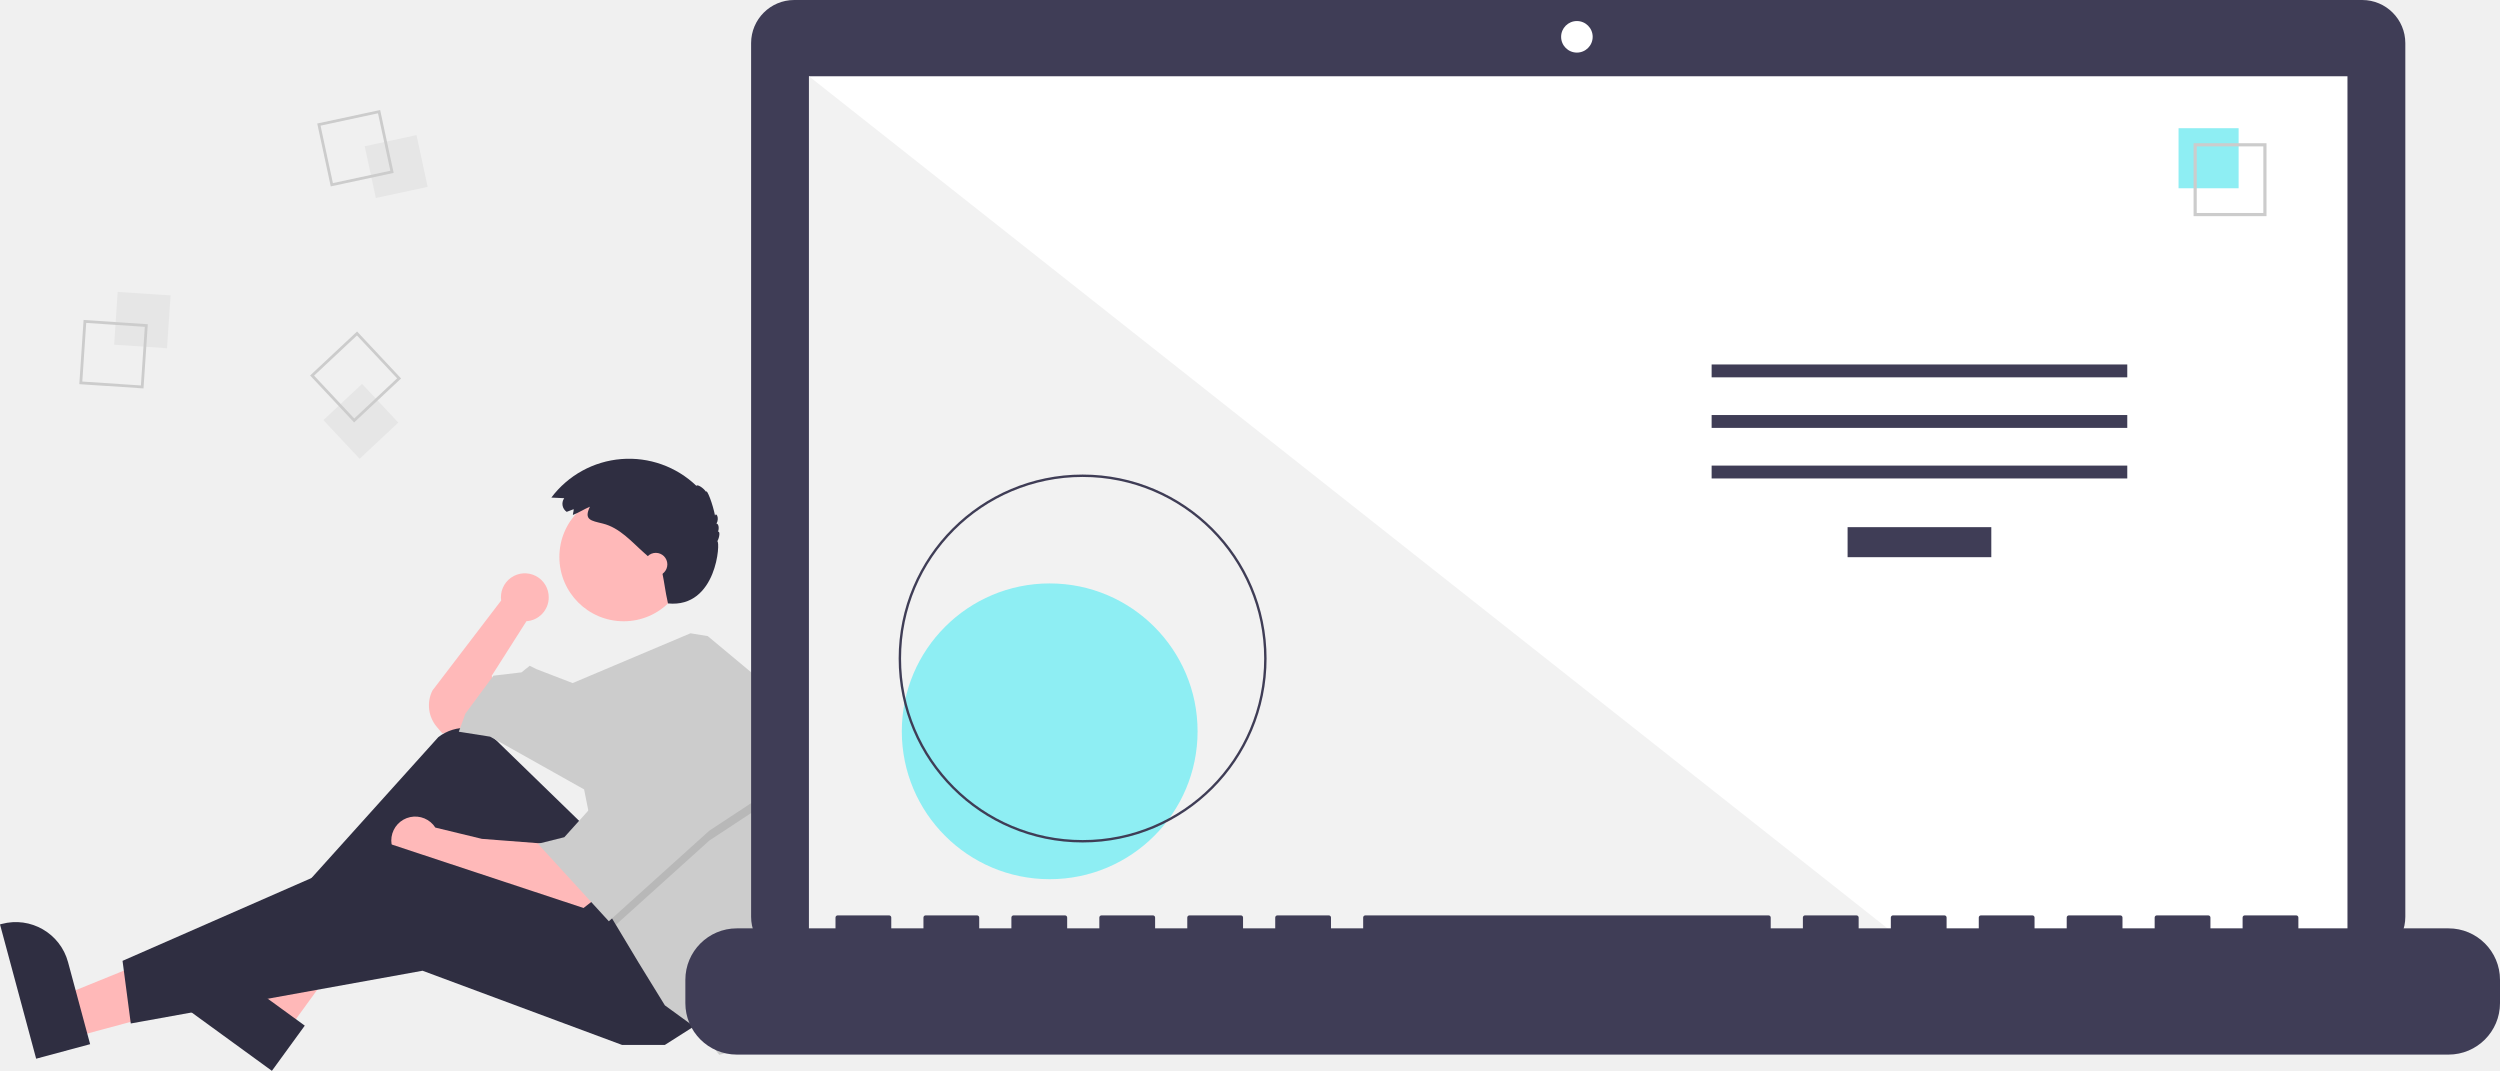
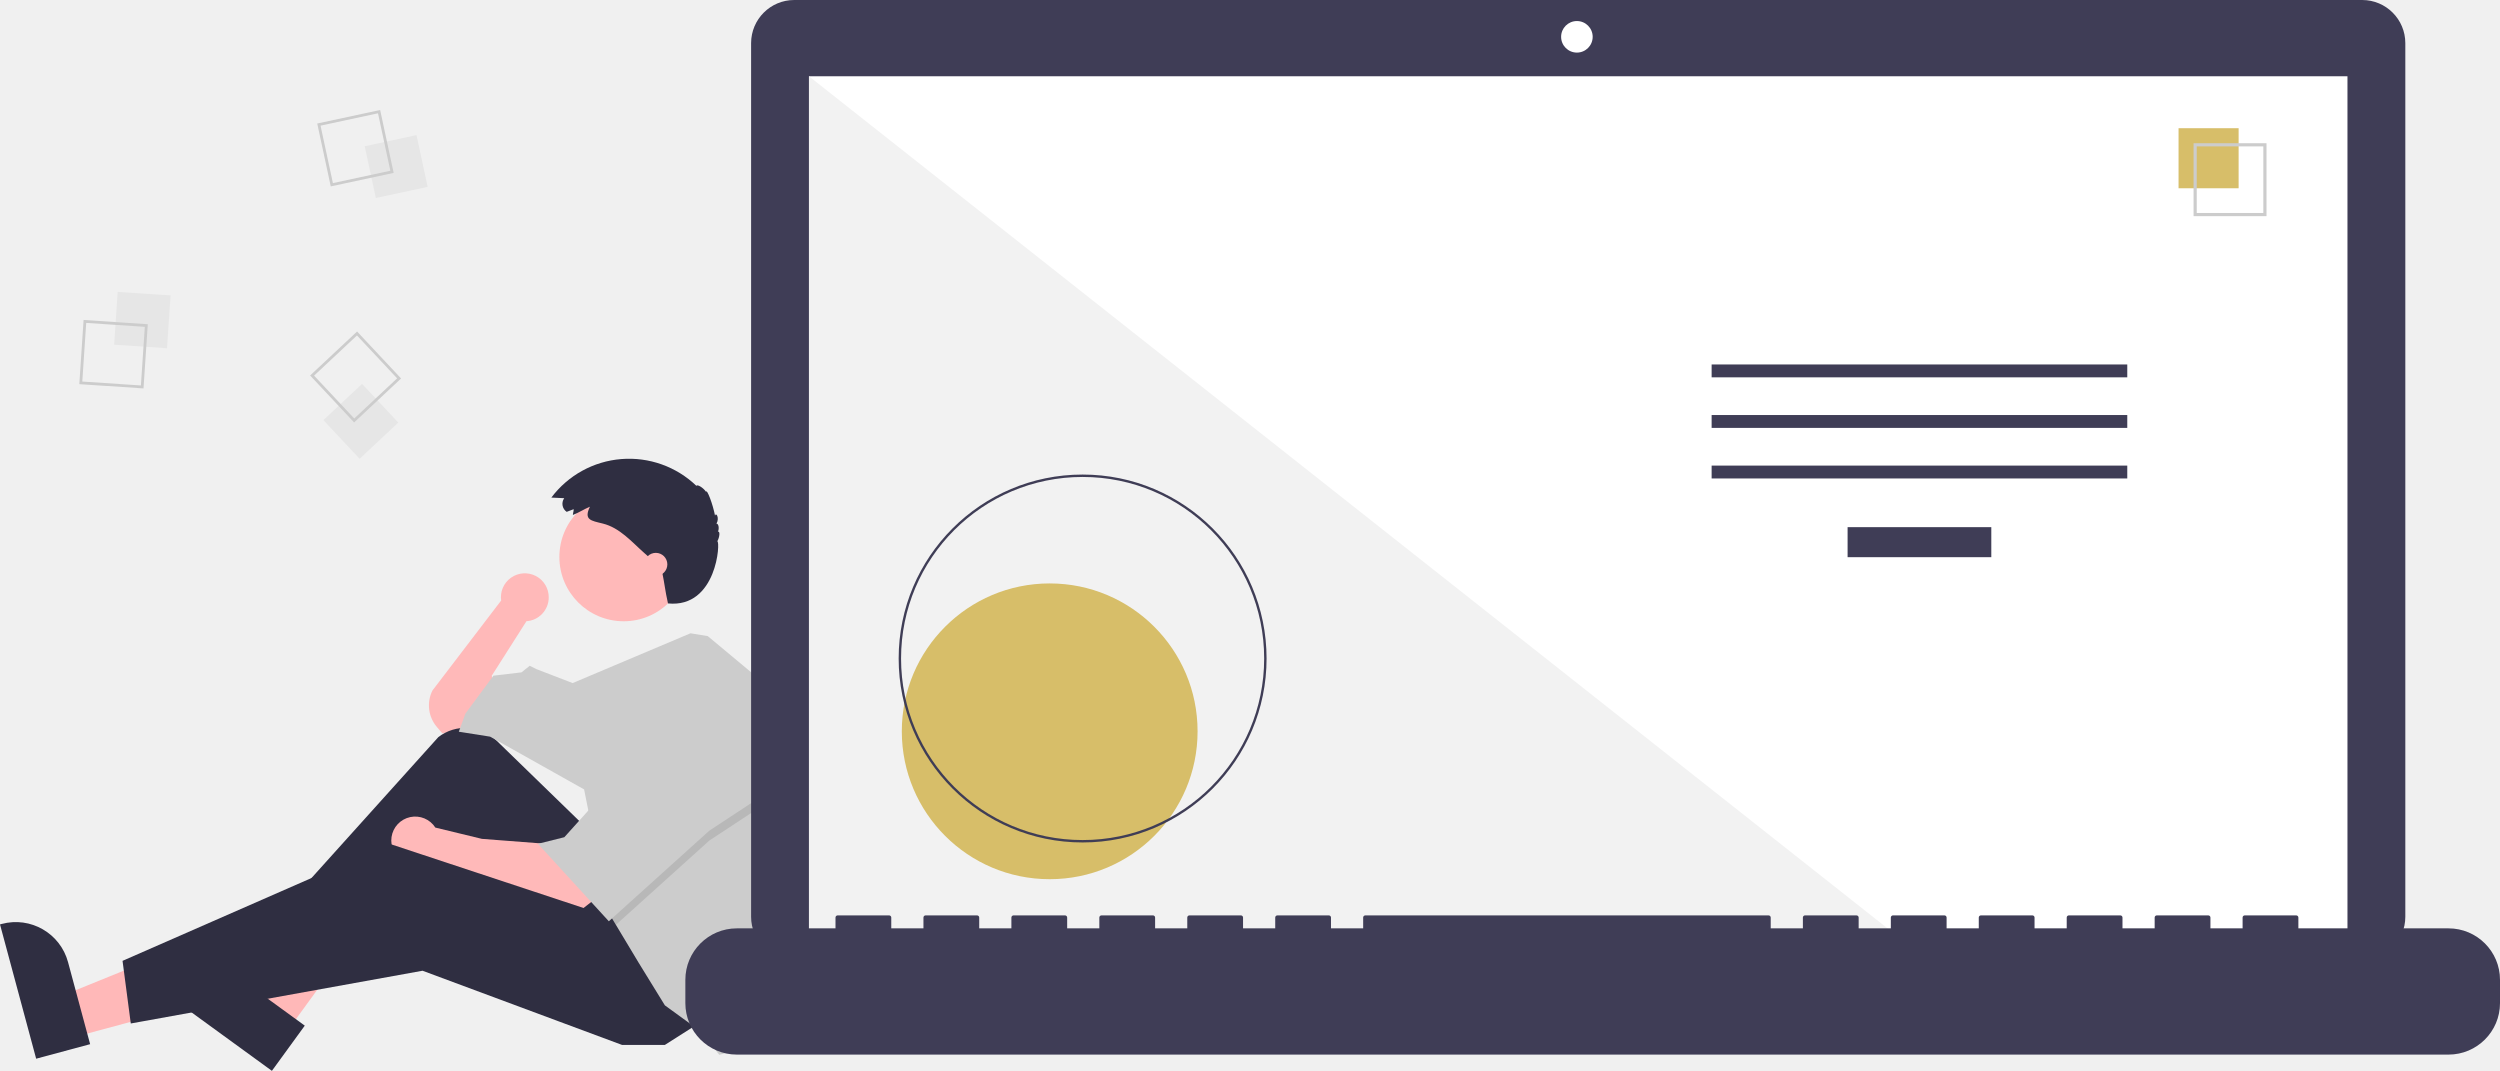
<svg xmlns="http://www.w3.org/2000/svg" data-name="Layer 1" width="1019.484" height="436.681" viewBox="0 0 1019.484 436.681">
  <path d="M314.028,475.274a9.751,9.751,0,1,0-19.407,1.282l-28.014,36.686a13.583,13.583,0,0,0,1.836,14.914l2.198,2.564,10.083-2.017,11.428-10.083L290.806,507.192l14.117-22.183-.018-.016A9.743,9.743,0,0,0,314.028,475.274Z" transform="translate(-90.2579 -231.6594)" fill="#ffb9b9" />
  <polygon points="30.041 422.968 25.468 405.984 88.8 380.265 95.549 405.331 30.041 422.968" fill="#ffb8b8" />
  <path d="M105.002,663.391,90.258,608.629l.693-.187a22.075,22.075,0,0,1,27.054,15.575l0.0.001L127.01,657.466Z" transform="translate(-90.2579 -231.6594)" fill="#2f2e41" />
  <polygon points="117.278 420.254 103.054 409.91 136.185 350.121 157.179 365.388 117.278 420.254" fill="#ffb8b8" />
  <path d="M201.137,668.341,155.271,634.985l.422-.58a22.075,22.075,0,0,1,30.835-4.87l.001.001L214.542,649.908Z" transform="translate(-90.2579 -231.6594)" fill="#2f2e41" />
  <path d="M328.45,568.364l-35.795-34.773a18.076,18.076,0,0,0-23.668-1.322L201.401,607.352l6.05,9.411L271.984,573.069l43.694,57.139,41.678-20.838Z" transform="translate(-90.2579 -231.6594)" fill="#2f2e41" />
  <path d="M312.989,575.758l-26.217-2.017-18.986-4.603a9.753,9.753,0,1,0-1.85,12.656l-.003.014,11.428,4.706,49.072,16.806,6.05-4.706Z" transform="translate(-90.2579 -231.6594)" fill="#ffb9b9" />
  <polygon points="285.92 416.699 271.131 426.11 253.653 426.11 172.315 395.86 53.332 417.371 49.971 391.826 158.871 344.099 254.326 375.693 285.92 416.699" fill="#2f2e41" />
  <circle cx="254.326" cy="227.132" r="26.217" fill="#ffb9b9" />
  <path d="M412.417,563.463a150.631,150.631,0,0,1-7.388,46.592l-1.963,6.037-9.411,43.022-10.083,2.689-7.394-9.411-14.789-10.755L350.634,624.158,341.411,608.791l-2.877-4.8-10.083-50.416-38.317-21.511-12.772-2.017,2.689-7.394,11.428-15.461L302.906,505.847l3.361-2.689,2.689,1.344,14.823,5.71,48.057-20.304,7.031,1.15L403.067,511.225A150.499,150.499,0,0,1,412.417,563.463Z" transform="translate(-90.2579 -231.6594)" fill="#ccc" />
  <polygon points="314.825 325.949 289.281 342.754 251.153 377.131 248.276 372.332 240.209 331.999 242.226 331.999 263.065 293.683 314.825 325.949" opacity="0.1" style="isolation:isolate" />
  <polygon points="263.065 289.649 242.226 327.965 230.126 341.41 219.371 344.099 248.276 375.693 289.281 338.721 314.825 321.915 263.065 289.649" fill="#ccc" />
  <path d="M324.193,439.299l-2.841,1.093a3.965,3.965,0,0,1-1.06-5.507q.023-.034.047-.067l-5.249-.246a39.637,39.637,0,0,1,59.173-4.77c.239-.823,2.844.778,3.908,2.402.357-1.339,2.8,5.135,3.664,9.712.4-1.524,1.938.936.591,3.297.854-.125,1.239,2.059.578,3.276.934-.439.777,2.169-.236,3.911,1.333-.118-.114,27.331-20.114,25.331-1.392-6.397-1-6-2.64-14.226-.763-.81-1.599-1.548-2.433-2.284l-4.513-3.983c-5.247-4.632-10.021-10.348-17.011-12.08-4.804-1.19-7.841-1.458-5.223-6.872-2.365.987-4.574,2.455-6.961,3.372C323.905,440.902,324.239,440.055,324.193,439.299Z" transform="translate(-90.2579 -231.6594)" fill="#2f2e41" />
  <circle cx="267.434" cy="230.157" r="4.706" fill="#ffb9b9" />
  <rect x="137.514" y="351.376" width="21.61" height="21.61" transform="translate(-313.1754 254.4458) rotate(-86.18992)" fill="#e6e6e6" style="isolation:isolate" />
  <path d="M124.344,362.131l26.183,1.744-1.744,26.183-26.183-1.744Zm24.969,2.806-23.906-1.592-1.592,23.906,23.906,1.592Z" transform="translate(-90.2579 -231.6594)" fill="#ccc" />
  <rect x="241.009" y="288.772" width="21.61" height="21.61" transform="translate(-147.5724 -172.0746) rotate(-12.12675)" fill="#e6e6e6" style="isolation:isolate" />
  <path d="M245.278,276.51l5.513,25.655-25.655,5.513-5.513-25.655Zm4.157,24.779-5.033-23.424-23.424,5.033,5.033,23.424Z" transform="translate(-90.2579 -231.6594)" fill="#ccc" />
  <rect x="226.603" y="392.674" width="21.61" height="21.61" transform="translate(-301.9456 39.64172) rotate(-43.12712)" fill="#e6e6e6" style="isolation:isolate" />
  <path d="M253.815,385.997,234.663,403.935l-17.939-19.152,19.152-17.939Zm-19.099,16.326,17.486-16.379-16.379-17.486-17.486,16.379Z" transform="translate(-90.2579 -231.6594)" fill="#ccc" />
  <path d="M1053.535,231.659H414.152a17.598,17.598,0,0,0-17.599,17.598v356.252a17.599,17.599,0,0,0,17.599,17.599H1053.535a17.599,17.599,0,0,0,17.599-17.599V249.258a17.599,17.599,0,0,0-17.599-17.598Z" transform="translate(-90.2579 -231.6594)" fill="#3f3d56" />
  <rect x="329.89" y="31.101" width="627.391" height="353.913" fill="#fff" />
  <circle cx="643.049" cy="15.014" r="6.435" fill="#fff" />
  <polygon points="777.858 385.015 329.89 385.015 329.89 31.102 777.858 385.015" fill="#f2f2f2" style="isolation:isolate" />
-   <circle cx="428.058" cy="298.224" r="60.307" fill="#8eeef3" />
+   <circle cx="428.058" cy="298.224" r="60.307" fill="#d7be69" />
  <path d="M531.741,575.21a75.016,75.016,0,1,1,75.016-75.016A75.016,75.016,0,0,1,531.741,575.21Zm0-149.051A74.035,74.035,0,1,0,605.776,500.194a74.035,74.035,0,0,0-74.035-74.035Z" transform="translate(-90.2579 -231.6594)" fill="#3f3d56" />
  <rect x="753.437" y="214.97" width="58.605" height="12.246" fill="#3f3d56" />
  <rect x="697.991" y="148.627" width="169.497" height="5.248" fill="#3f3d56" />
  <rect x="697.991" y="169.246" width="169.497" height="5.248" fill="#3f3d56" />
  <rect x="697.991" y="189.866" width="169.497" height="5.248" fill="#3f3d56" />
-   <rect x="888.401" y="52.282" width="24.492" height="24.492" fill="#8eeef3" />
+   <rect x="888.401" y="52.282" width="24.492" height="24.492" fill="#d7be69" />
  <path d="M1014.522,319.804h-29.74v-29.74h29.74Zm-28.447-1.293h27.154V291.357H986.075Z" transform="translate(-90.2579 -231.6594)" fill="#ccc" />
  <path d="M1088.749,610.239h-61.229v-4.412a.875.875,0,0,0-.875-.875h-20.993a.875.875,0,0,0-.875.875v4.412H991.657v-4.412a.875.875,0,0,0-.875-.875H969.789a.875.875,0,0,0-.875.875h0v4.412H955.794v-4.412a.875.875,0,0,0-.875-.875h-20.993a.875.875,0,0,0-.875.875h0v4.412H919.931v-4.412a.875.875,0,0,0-.875-.875H898.064a.875.875,0,0,0-.875.875v4.412H884.068v-4.412a.875.875,0,0,0-.875-.875H862.201a.875.875,0,0,0-.875.875h0v4.412H848.205v-4.412a.875.875,0,0,0-.875-.875H826.338a.875.875,0,0,0-.875.875h0v4.412H812.343v-4.412a.875.875,0,0,0-.875-.875H647.023a.875.875,0,0,0-.875.875h0v4.412H633.028v-4.412a.875.875,0,0,0-.875-.875H611.161a.875.875,0,0,0-.875.875h0v4.412h-13.121v-4.412a.875.875,0,0,0-.875-.875h-20.993a.875.875,0,0,0-.875.875h0v4.412H561.302v-4.412a.875.875,0,0,0-.875-.875H539.435a.875.875,0,0,0-.875.875h0v4.412H525.44v-4.412a.875.875,0,0,0-.875-.875H503.572a.875.875,0,0,0-.875.875h0v4.412h-13.121v-4.412a.875.875,0,0,0-.875-.875H467.709a.875.875,0,0,0-.875.875v4.412H453.714v-4.412a.875.875,0,0,0-.875-.875H431.846a.875.875,0,0,0-.875.875h0v4.412H390.735A20.993,20.993,0,0,0,369.742,631.232v9.492A20.993,20.993,0,0,0,390.735,661.717h698.014a20.993,20.993,0,0,0,20.993-20.993V631.232A20.993,20.993,0,0,0,1088.749,610.239Z" transform="translate(-90.2579 -231.6594)" fill="#3f3d56" />
</svg>
